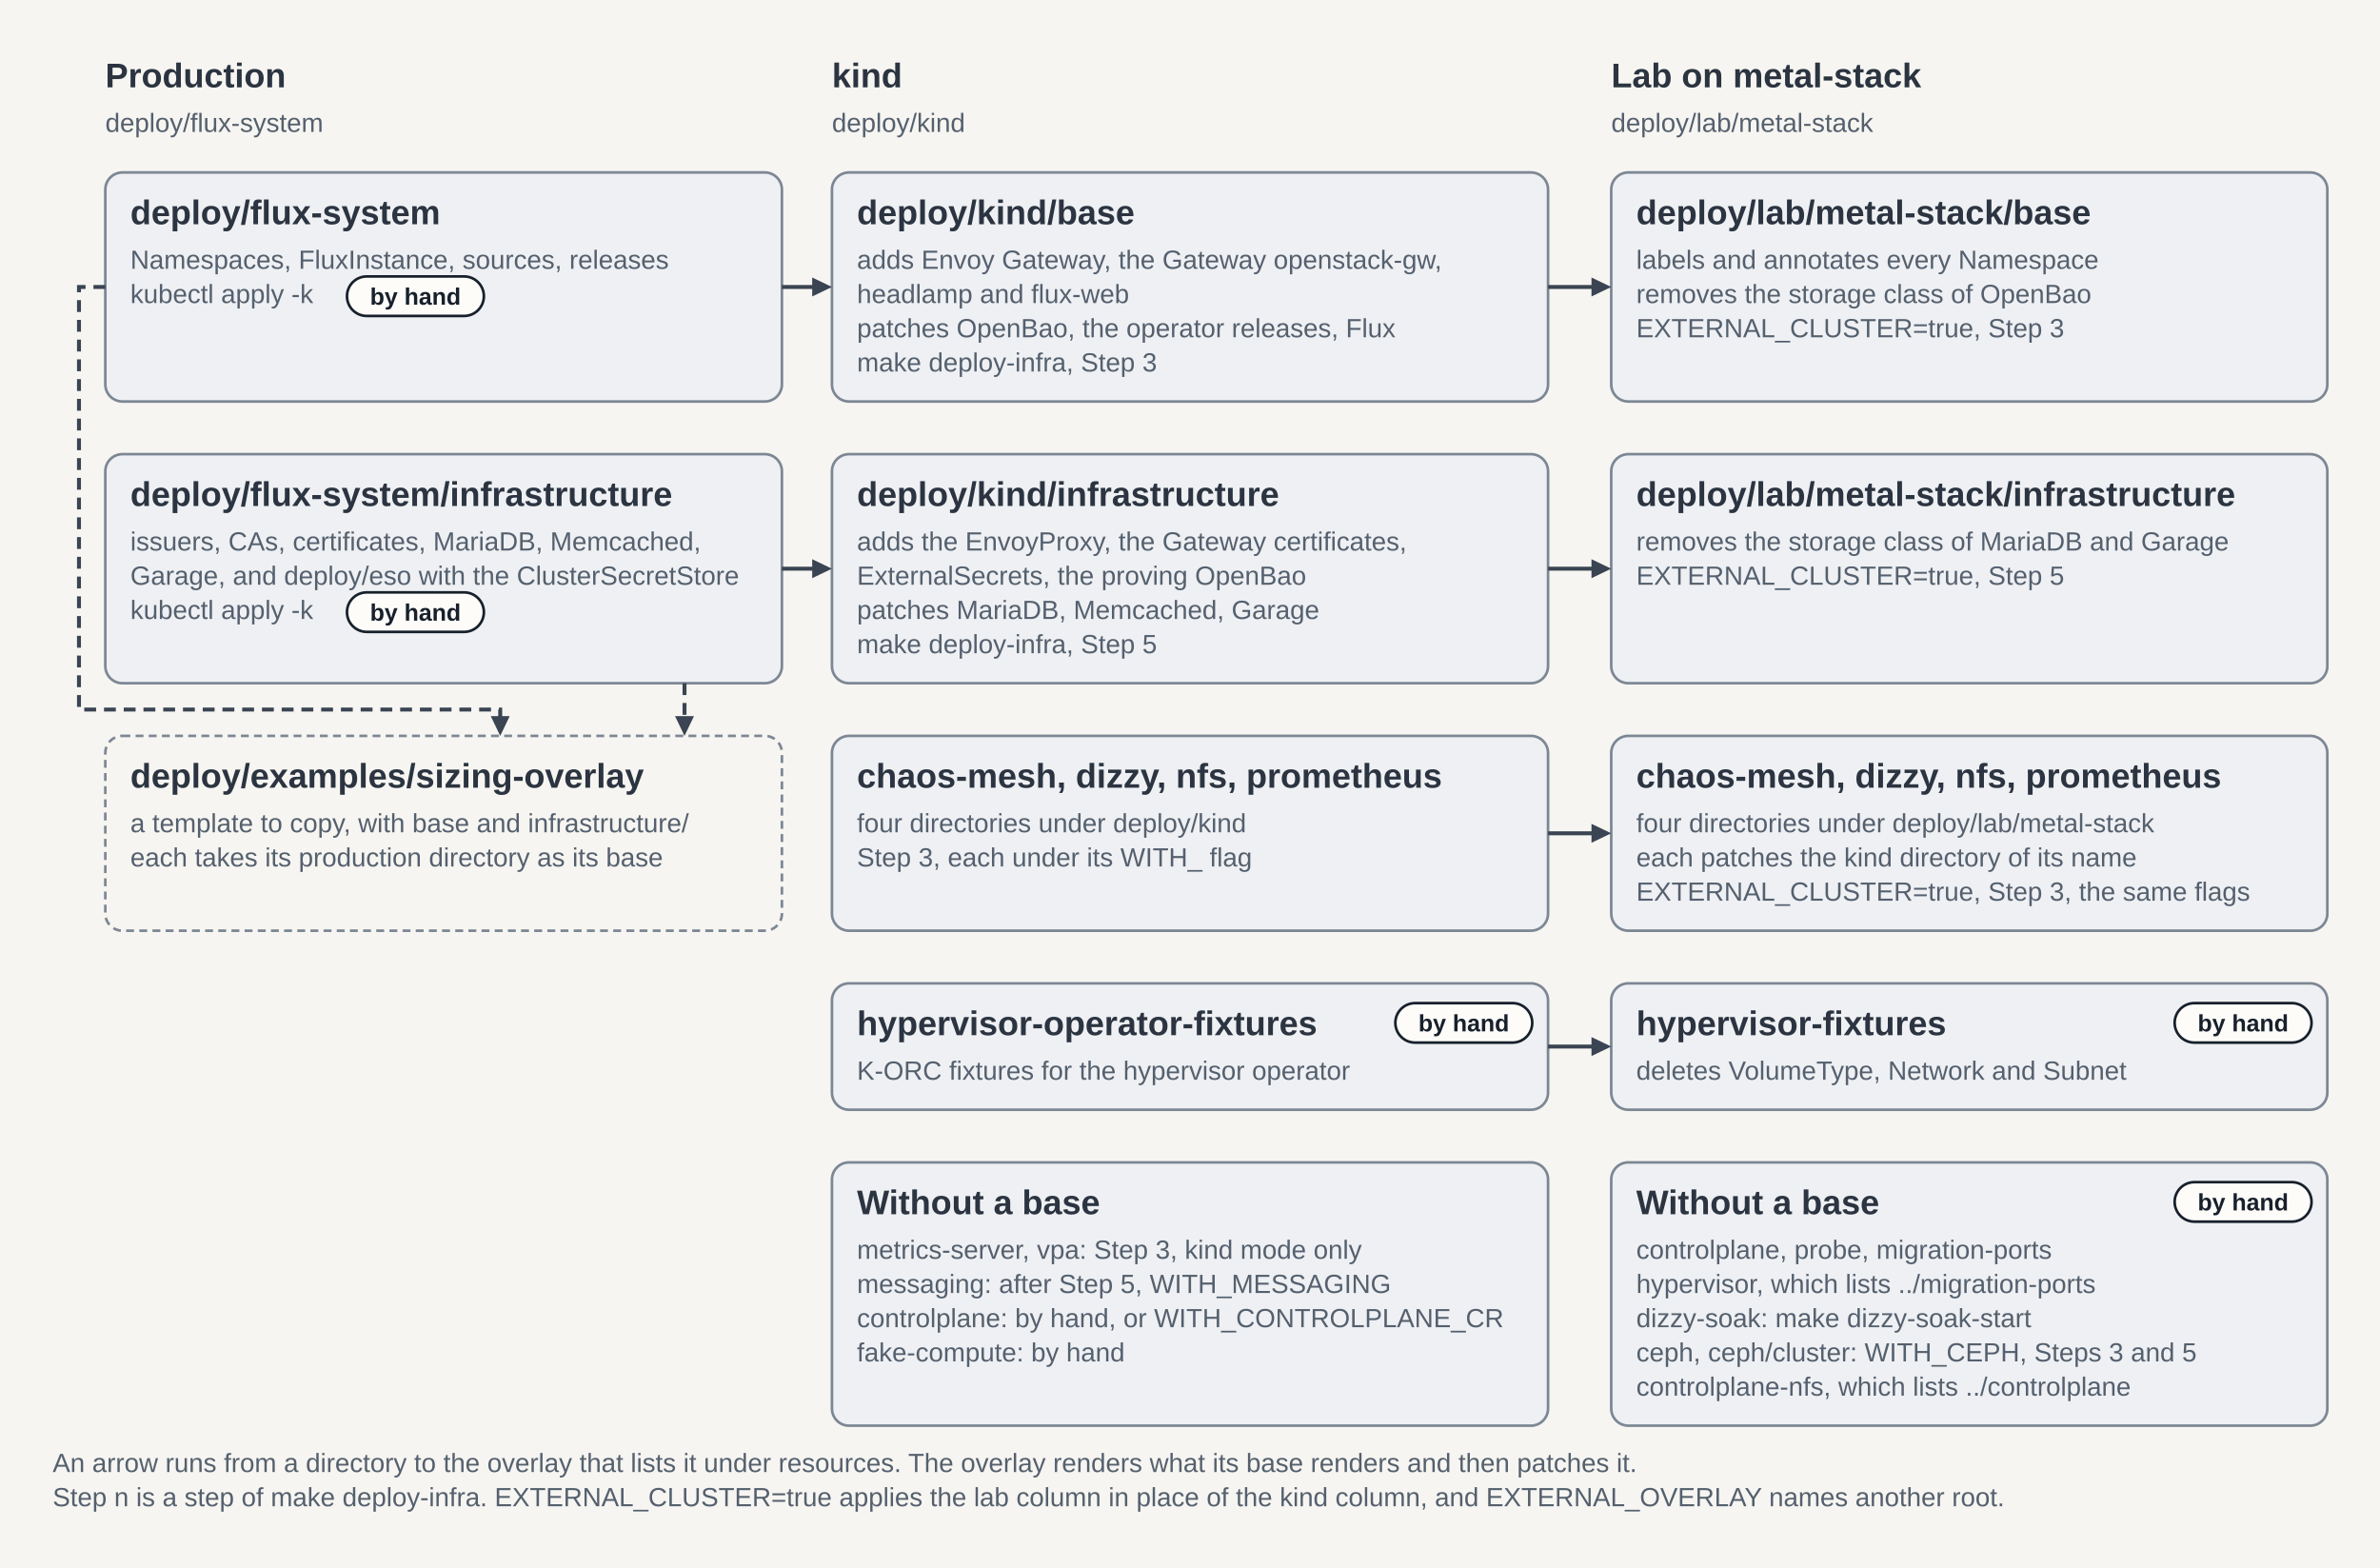
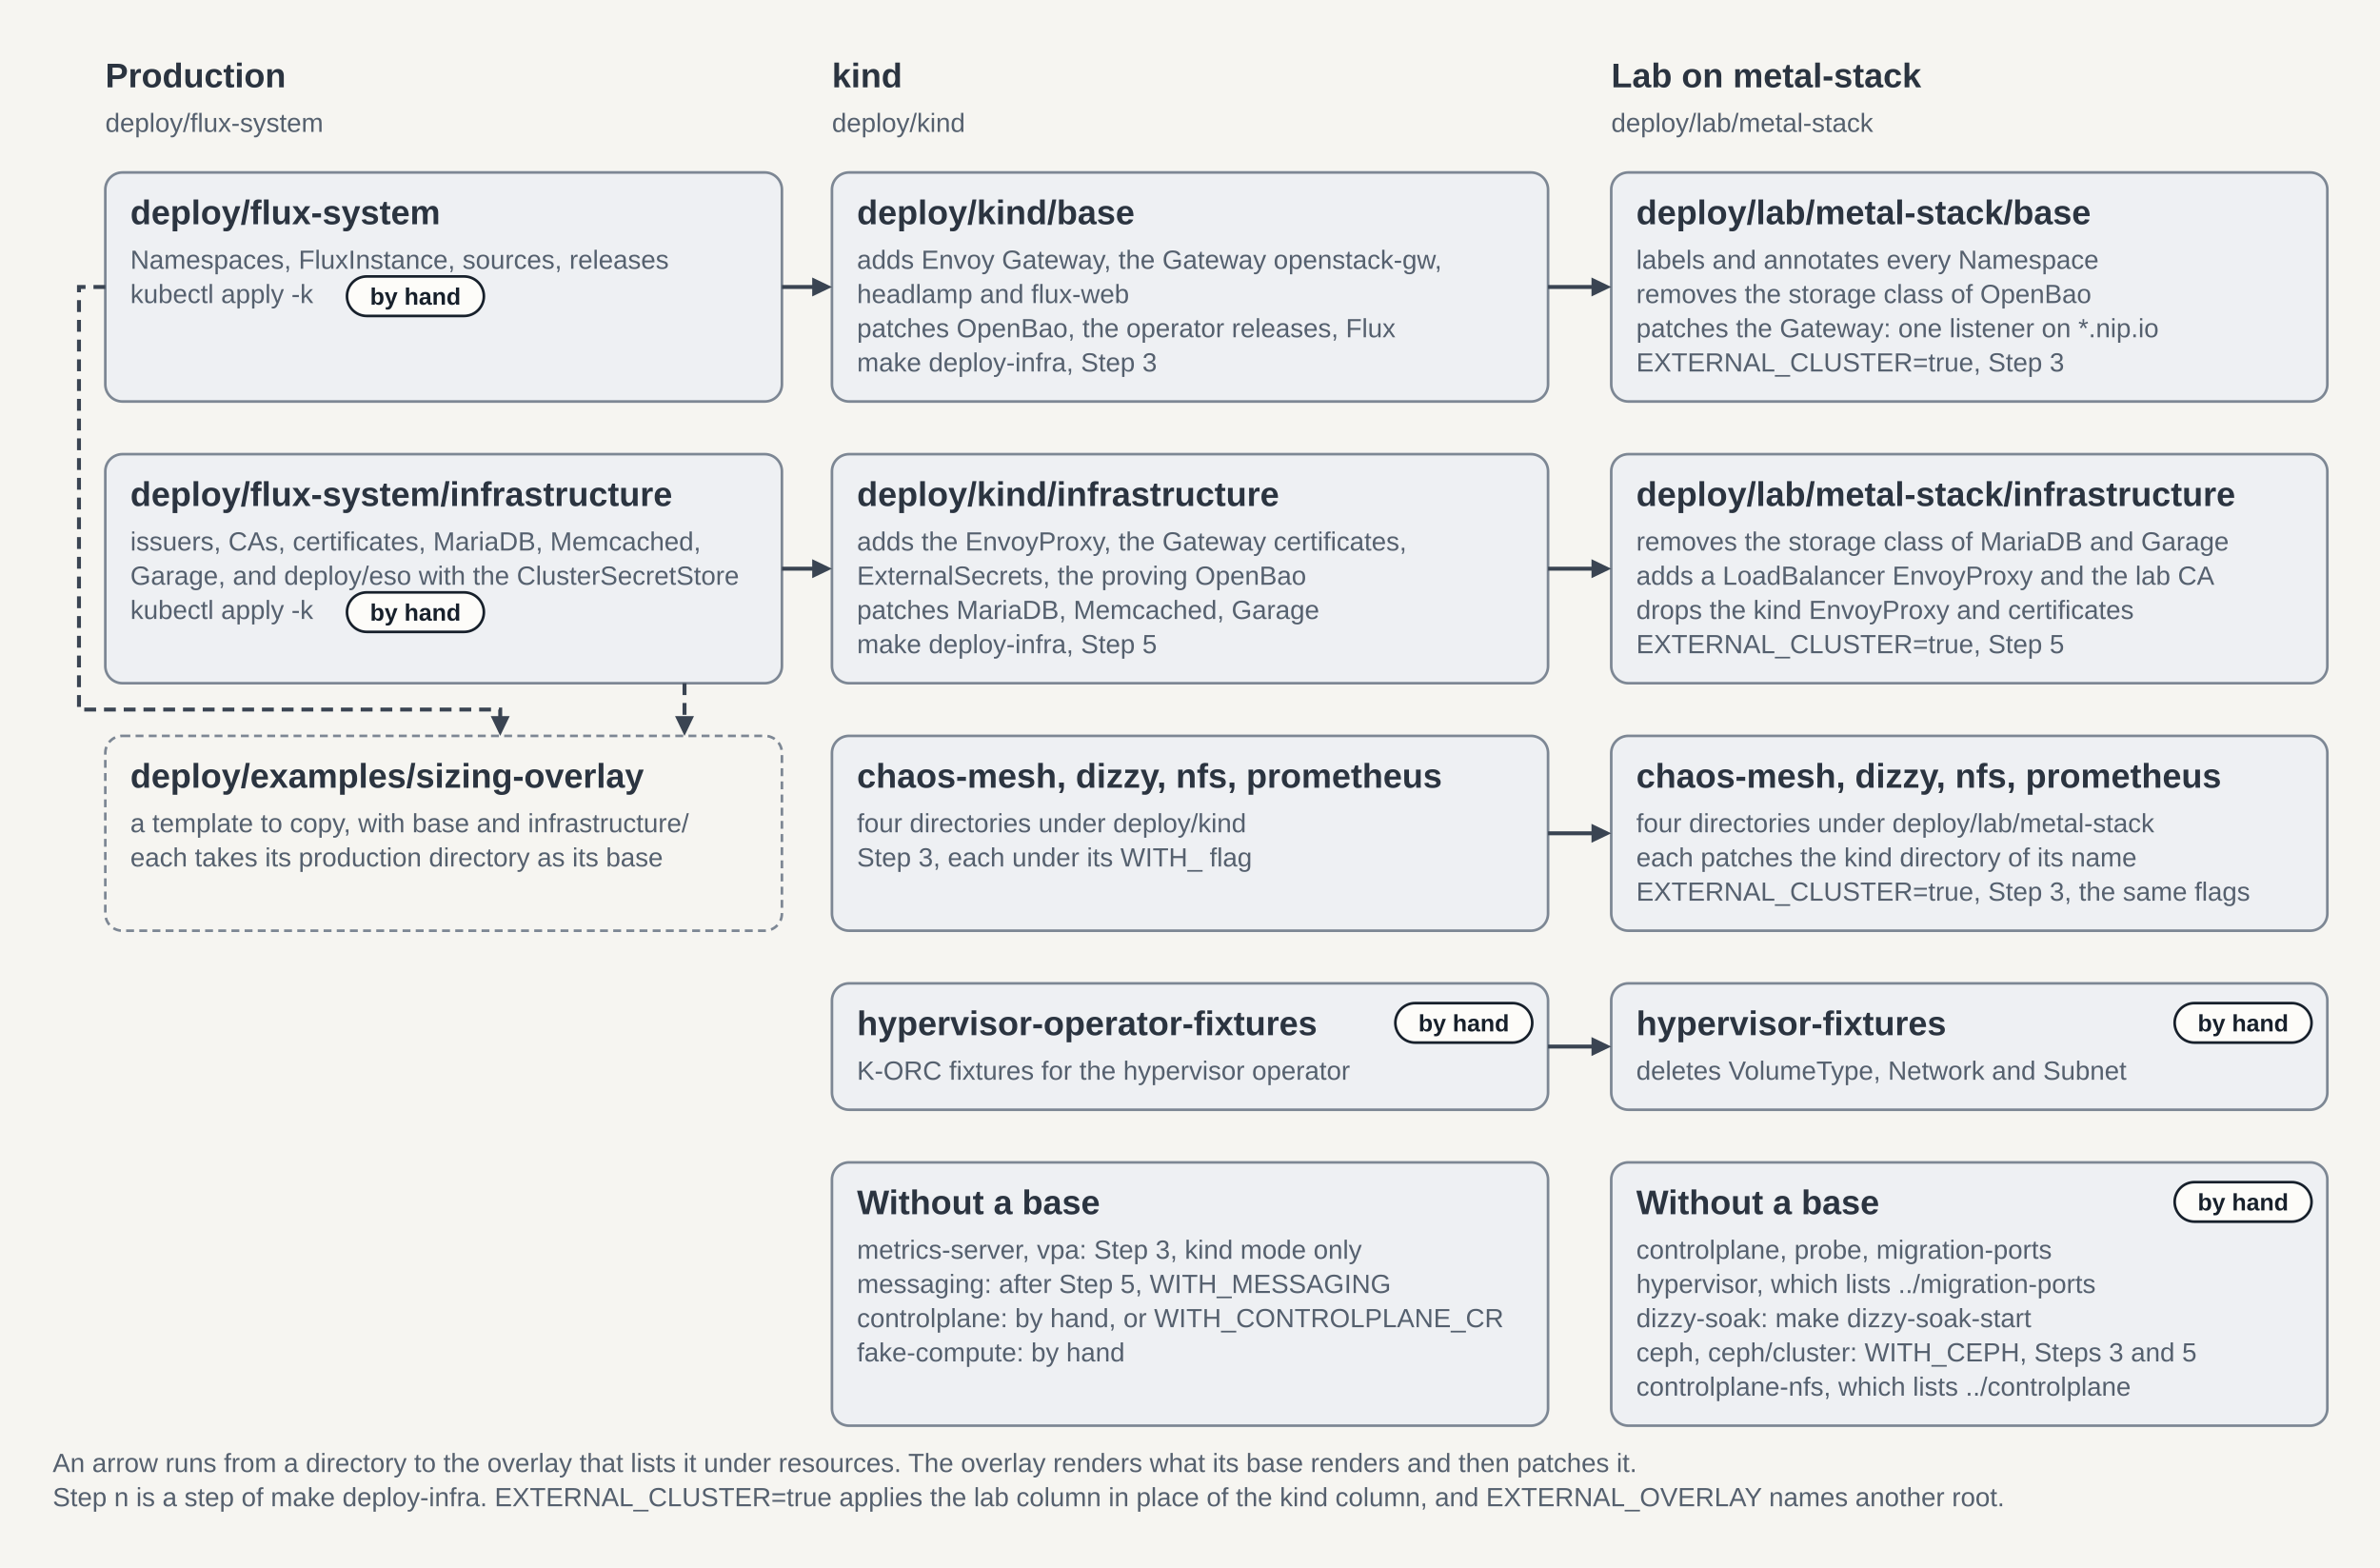
<svg xmlns="http://www.w3.org/2000/svg" width="1808" height="1191" viewBox="0 0 1808 1191" font-family="'IBM Plex Sans', Arial, Helvetica, sans-serif" role="img" aria-label="Overlay inheritance: production, kind, lab">
  <rect width="1808" height="1191" fill="#F6F5F1" />
  <text x="80" y="66.36" font-size="26" font-weight="700" fill="#2B3440">Production</text>
  <text x="80" y="100.2" font-size="20" font-weight="400" fill="#55606E">deploy/flux-system</text>
  <text x="632" y="66.36" font-size="26" font-weight="700" fill="#2B3440">kind</text>
  <text x="632" y="100.2" font-size="20" font-weight="400" fill="#55606E">deploy/kind</text>
  <text x="1224" y="66.36" font-size="26" font-weight="700" fill="#2B3440">Lab on metal-stack</text>
  <text x="1224" y="100.2" font-size="20" font-weight="400" fill="#55606E">deploy/lab/metal-stack</text>
  <rect x="80" y="131" width="514" height="174" rx="13" fill="#EEF0F3" stroke="#7D8794" stroke-width="2" />
  <text x="99" y="170.36" font-size="26" font-weight="700" fill="#2B3440">deploy/flux-system</text>
  <text x="99" y="204.2" font-size="20" font-weight="400" fill="#55606E">Namespaces, FluxInstance, sources, releases</text>
  <text x="99" y="230.2" font-size="20" font-weight="400" fill="#55606E">kubectl apply -k</text>
  <rect x="263.59" y="210" width="104" height="30" rx="15" fill="#FDFCF9" stroke="#17202B" stroke-width="2" />
  <text x="315.59" y="231.48" font-size="18" font-weight="700" fill="#17202B" text-anchor="middle">by hand</text>
  <rect x="632" y="131" width="544" height="174" rx="13" fill="#EEF0F3" stroke="#7D8794" stroke-width="2" />
  <text x="651" y="170.36" font-size="26" font-weight="700" fill="#2B3440">deploy/kind/base</text>
  <text x="651" y="204.2" font-size="20" font-weight="400" fill="#55606E">adds Envoy Gateway, the Gateway openstack-gw,</text>
  <text x="651" y="230.2" font-size="20" font-weight="400" fill="#55606E">headlamp and flux-web</text>
  <text x="651" y="256.2" font-size="20" font-weight="400" fill="#55606E">patches OpenBao, the operator releases, Flux</text>
  <text x="651" y="282.2" font-size="20" font-weight="400" fill="#55606E">make deploy-infra, Step 3</text>
  <rect x="1224" y="131" width="544" height="174" rx="13" fill="#EEF0F3" stroke="#7D8794" stroke-width="2" />
  <text x="1243" y="170.36" font-size="26" font-weight="700" fill="#2B3440">deploy/lab/metal-stack/base</text>
  <text x="1243" y="204.2" font-size="20" font-weight="400" fill="#55606E">labels and annotates every Namespace</text>
  <text x="1243" y="230.2" font-size="20" font-weight="400" fill="#55606E">removes the storage class of OpenBao</text>
-   <text x="1243" y="256.2" font-size="20" font-weight="400" fill="#55606E">EXTERNAL_CLUSTER=true, Step 3</text>
+   <text x="1243" y="256.2" font-size="20" font-weight="400" fill="#55606E">patches the Gateway: one listener on *.nip.io</text>
+   <text x="1243" y="282.2" font-size="20" font-weight="400" fill="#55606E">EXTERNAL_CLUSTER=true, Step 3</text>
  <rect x="80" y="345" width="514" height="174" rx="13" fill="#EEF0F3" stroke="#7D8794" stroke-width="2" />
  <text x="99" y="384.36" font-size="26" font-weight="700" fill="#2B3440">deploy/flux-system/infrastructure</text>
  <text x="99" y="418.2" font-size="20" font-weight="400" fill="#55606E">issuers, CAs, certificates, MariaDB, Memcached,</text>
  <text x="99" y="444.2" font-size="20" font-weight="400" fill="#55606E">Garage, and deploy/eso with the ClusterSecretStore</text>
  <text x="99" y="470.2" font-size="20" font-weight="400" fill="#55606E">kubectl apply -k</text>
  <rect x="263.59" y="450" width="104" height="30" rx="15" fill="#FDFCF9" stroke="#17202B" stroke-width="2" />
  <text x="315.59" y="471.48" font-size="18" font-weight="700" fill="#17202B" text-anchor="middle">by hand</text>
  <rect x="632" y="345" width="544" height="174" rx="13" fill="#EEF0F3" stroke="#7D8794" stroke-width="2" />
  <text x="651" y="384.36" font-size="26" font-weight="700" fill="#2B3440">deploy/kind/infrastructure</text>
  <text x="651" y="418.2" font-size="20" font-weight="400" fill="#55606E">adds the EnvoyProxy, the Gateway certificates,</text>
  <text x="651" y="444.2" font-size="20" font-weight="400" fill="#55606E">ExternalSecrets, the proving OpenBao</text>
  <text x="651" y="470.2" font-size="20" font-weight="400" fill="#55606E">patches MariaDB, Memcached, Garage</text>
  <text x="651" y="496.2" font-size="20" font-weight="400" fill="#55606E">make deploy-infra, Step 5</text>
  <rect x="1224" y="345" width="544" height="174" rx="13" fill="#EEF0F3" stroke="#7D8794" stroke-width="2" />
  <text x="1243" y="384.36" font-size="26" font-weight="700" fill="#2B3440">deploy/lab/metal-stack/infrastructure</text>
  <text x="1243" y="418.2" font-size="20" font-weight="400" fill="#55606E">removes the storage class of MariaDB and Garage</text>
-   <text x="1243" y="444.2" font-size="20" font-weight="400" fill="#55606E">EXTERNAL_CLUSTER=true, Step 5</text>
+   <text x="1243" y="444.2" font-size="20" font-weight="400" fill="#55606E">adds a LoadBalancer EnvoyProxy and the lab CA</text>
+   <text x="1243" y="470.2" font-size="20" font-weight="400" fill="#55606E">drops the kind EnvoyProxy and certificates</text>
+   <text x="1243" y="496.2" font-size="20" font-weight="400" fill="#55606E">EXTERNAL_CLUSTER=true, Step 5</text>
  <rect x="80" y="559" width="514" height="148" rx="13" fill="none" stroke="#7D8794" stroke-width="2" stroke-dasharray="6 4" />
  <text x="99" y="598.36" font-size="26" font-weight="700" fill="#2B3440">deploy/examples/sizing-overlay</text>
  <text x="99" y="632.2" font-size="20" font-weight="400" fill="#55606E">a template to copy, with base and infrastructure/</text>
  <text x="99" y="658.2" font-size="20" font-weight="400" fill="#55606E">each takes its production directory as its base</text>
  <rect x="632" y="559" width="544" height="148" rx="13" fill="#EEF0F3" stroke="#7D8794" stroke-width="2" />
  <text x="651" y="598.36" font-size="26" font-weight="700" fill="#2B3440">chaos-mesh, dizzy, nfs, prometheus</text>
  <text x="651" y="632.2" font-size="20" font-weight="400" fill="#55606E">four directories under deploy/kind</text>
  <text x="651" y="658.2" font-size="20" font-weight="400" fill="#55606E">Step 3, each under its WITH_ flag</text>
  <rect x="1224" y="559" width="544" height="148" rx="13" fill="#EEF0F3" stroke="#7D8794" stroke-width="2" />
  <text x="1243" y="598.36" font-size="26" font-weight="700" fill="#2B3440">chaos-mesh, dizzy, nfs, prometheus</text>
  <text x="1243" y="632.2" font-size="20" font-weight="400" fill="#55606E">four directories under deploy/lab/metal-stack</text>
  <text x="1243" y="658.2" font-size="20" font-weight="400" fill="#55606E">each patches the kind directory of its name</text>
  <text x="1243" y="684.2" font-size="20" font-weight="400" fill="#55606E">EXTERNAL_CLUSTER=true, Step 3, the same flags</text>
  <rect x="632" y="747" width="544" height="96" rx="13" fill="#EEF0F3" stroke="#7D8794" stroke-width="2" />
  <text x="651" y="786.36" font-size="26" font-weight="700" fill="#2B3440">hypervisor-operator-fixtures</text>
  <text x="651" y="820.2" font-size="20" font-weight="400" fill="#55606E">K-ORC fixtures for the hypervisor operator</text>
  <rect x="1060" y="762" width="104" height="30" rx="15" fill="#FDFCF9" stroke="#17202B" stroke-width="2" />
  <text x="1112" y="783.48" font-size="18" font-weight="700" fill="#17202B" text-anchor="middle">by hand</text>
  <rect x="1224" y="747" width="544" height="96" rx="13" fill="#EEF0F3" stroke="#7D8794" stroke-width="2" />
  <text x="1243" y="786.36" font-size="26" font-weight="700" fill="#2B3440">hypervisor-fixtures</text>
  <text x="1243" y="820.2" font-size="20" font-weight="400" fill="#55606E">deletes VolumeType, Network and Subnet</text>
  <rect x="1652" y="762" width="104" height="30" rx="15" fill="#FDFCF9" stroke="#17202B" stroke-width="2" />
  <text x="1704" y="783.48" font-size="18" font-weight="700" fill="#17202B" text-anchor="middle">by hand</text>
  <rect x="632" y="883" width="544" height="200" rx="13" fill="#EEF0F3" stroke="#7D8794" stroke-width="2" />
  <text x="651" y="922.36" font-size="26" font-weight="700" fill="#2B3440">Without a base</text>
  <text x="651" y="956.2" font-size="20" font-weight="400" fill="#55606E">metrics-server, vpa: Step 3, kind mode only</text>
  <text x="651" y="982.2" font-size="20" font-weight="400" fill="#55606E">messaging: after Step 5, WITH_MESSAGING</text>
  <text x="651" y="1008.2" font-size="20" font-weight="400" fill="#55606E">controlplane: by hand, or WITH_CONTROLPLANE_CR</text>
  <text x="651" y="1034.2" font-size="20" font-weight="400" fill="#55606E">fake-compute: by hand</text>
  <rect x="1224" y="883" width="544" height="200" rx="13" fill="#EEF0F3" stroke="#7D8794" stroke-width="2" />
  <text x="1243" y="922.36" font-size="26" font-weight="700" fill="#2B3440">Without a base</text>
  <text x="1243" y="956.2" font-size="20" font-weight="400" fill="#55606E">controlplane, probe, migration-ports</text>
  <text x="1243" y="982.2" font-size="20" font-weight="400" fill="#55606E">hypervisor, which lists ../migration-ports</text>
  <text x="1243" y="1008.2" font-size="20" font-weight="400" fill="#55606E">dizzy-soak: make dizzy-soak-start</text>
  <text x="1243" y="1034.2" font-size="20" font-weight="400" fill="#55606E">ceph, ceph/cluster: WITH_CEPH, Steps 3 and 5</text>
  <text x="1243" y="1060.2" font-size="20" font-weight="400" fill="#55606E">controlplane-nfs, which lists ../controlplane</text>
  <rect x="1652" y="898" width="104" height="30" rx="15" fill="#FDFCF9" stroke="#17202B" stroke-width="2" />
  <text x="1704" y="919.48" font-size="18" font-weight="700" fill="#17202B" text-anchor="middle">by hand</text>
  <polyline points="594,218 621.5,218" fill="none" stroke="#3A4452" stroke-width="3" />
  <polygon points="632,218 617,225.2 617,210.8" fill="#3A4452" />
  <polyline points="1176,218 1213.5,218" fill="none" stroke="#3A4452" stroke-width="3" />
  <polygon points="1224,218 1209,225.2 1209,210.8" fill="#3A4452" />
  <polyline points="594,432 621.5,432" fill="none" stroke="#3A4452" stroke-width="3" />
  <polygon points="632,432 617,439.2 617,424.8" fill="#3A4452" />
  <polyline points="1176,432 1213.5,432" fill="none" stroke="#3A4452" stroke-width="3" />
  <polygon points="1224,432 1209,439.2 1209,424.8" fill="#3A4452" />
  <polyline points="1176,633 1213.5,633" fill="none" stroke="#3A4452" stroke-width="3" />
  <polygon points="1224,633 1209,640.2 1209,625.8" fill="#3A4452" />
  <polyline points="1176,795 1213.5,795" fill="none" stroke="#3A4452" stroke-width="3" />
  <polygon points="1224,795 1209,802.2 1209,787.8" fill="#3A4452" />
  <polyline points="80,218 60,218 60,539 380,539 380,548.5" fill="none" stroke="#3A4452" stroke-width="3" stroke-dasharray="9 6" />
  <polygon points="380,559 372.8,544 387.2,544" fill="#3A4452" />
  <polyline points="520,519 520,548.5" fill="none" stroke="#3A4452" stroke-width="3" stroke-dasharray="9 6" />
  <polygon points="520,559 512.8,544 527.2,544" fill="#3A4452" />
  <text x="40" y="1118.2" font-size="20" font-weight="400" fill="#55606E">An arrow runs from a directory to the overlay that lists it under resources. The overlay renders what its base renders and then patches it.</text>
  <text x="40" y="1144.2" font-size="20" font-weight="400" fill="#55606E">Step n is a step of make deploy-infra. EXTERNAL_CLUSTER=true applies the lab column in place of the kind column, and EXTERNAL_OVERLAY names another root.</text>
</svg>
